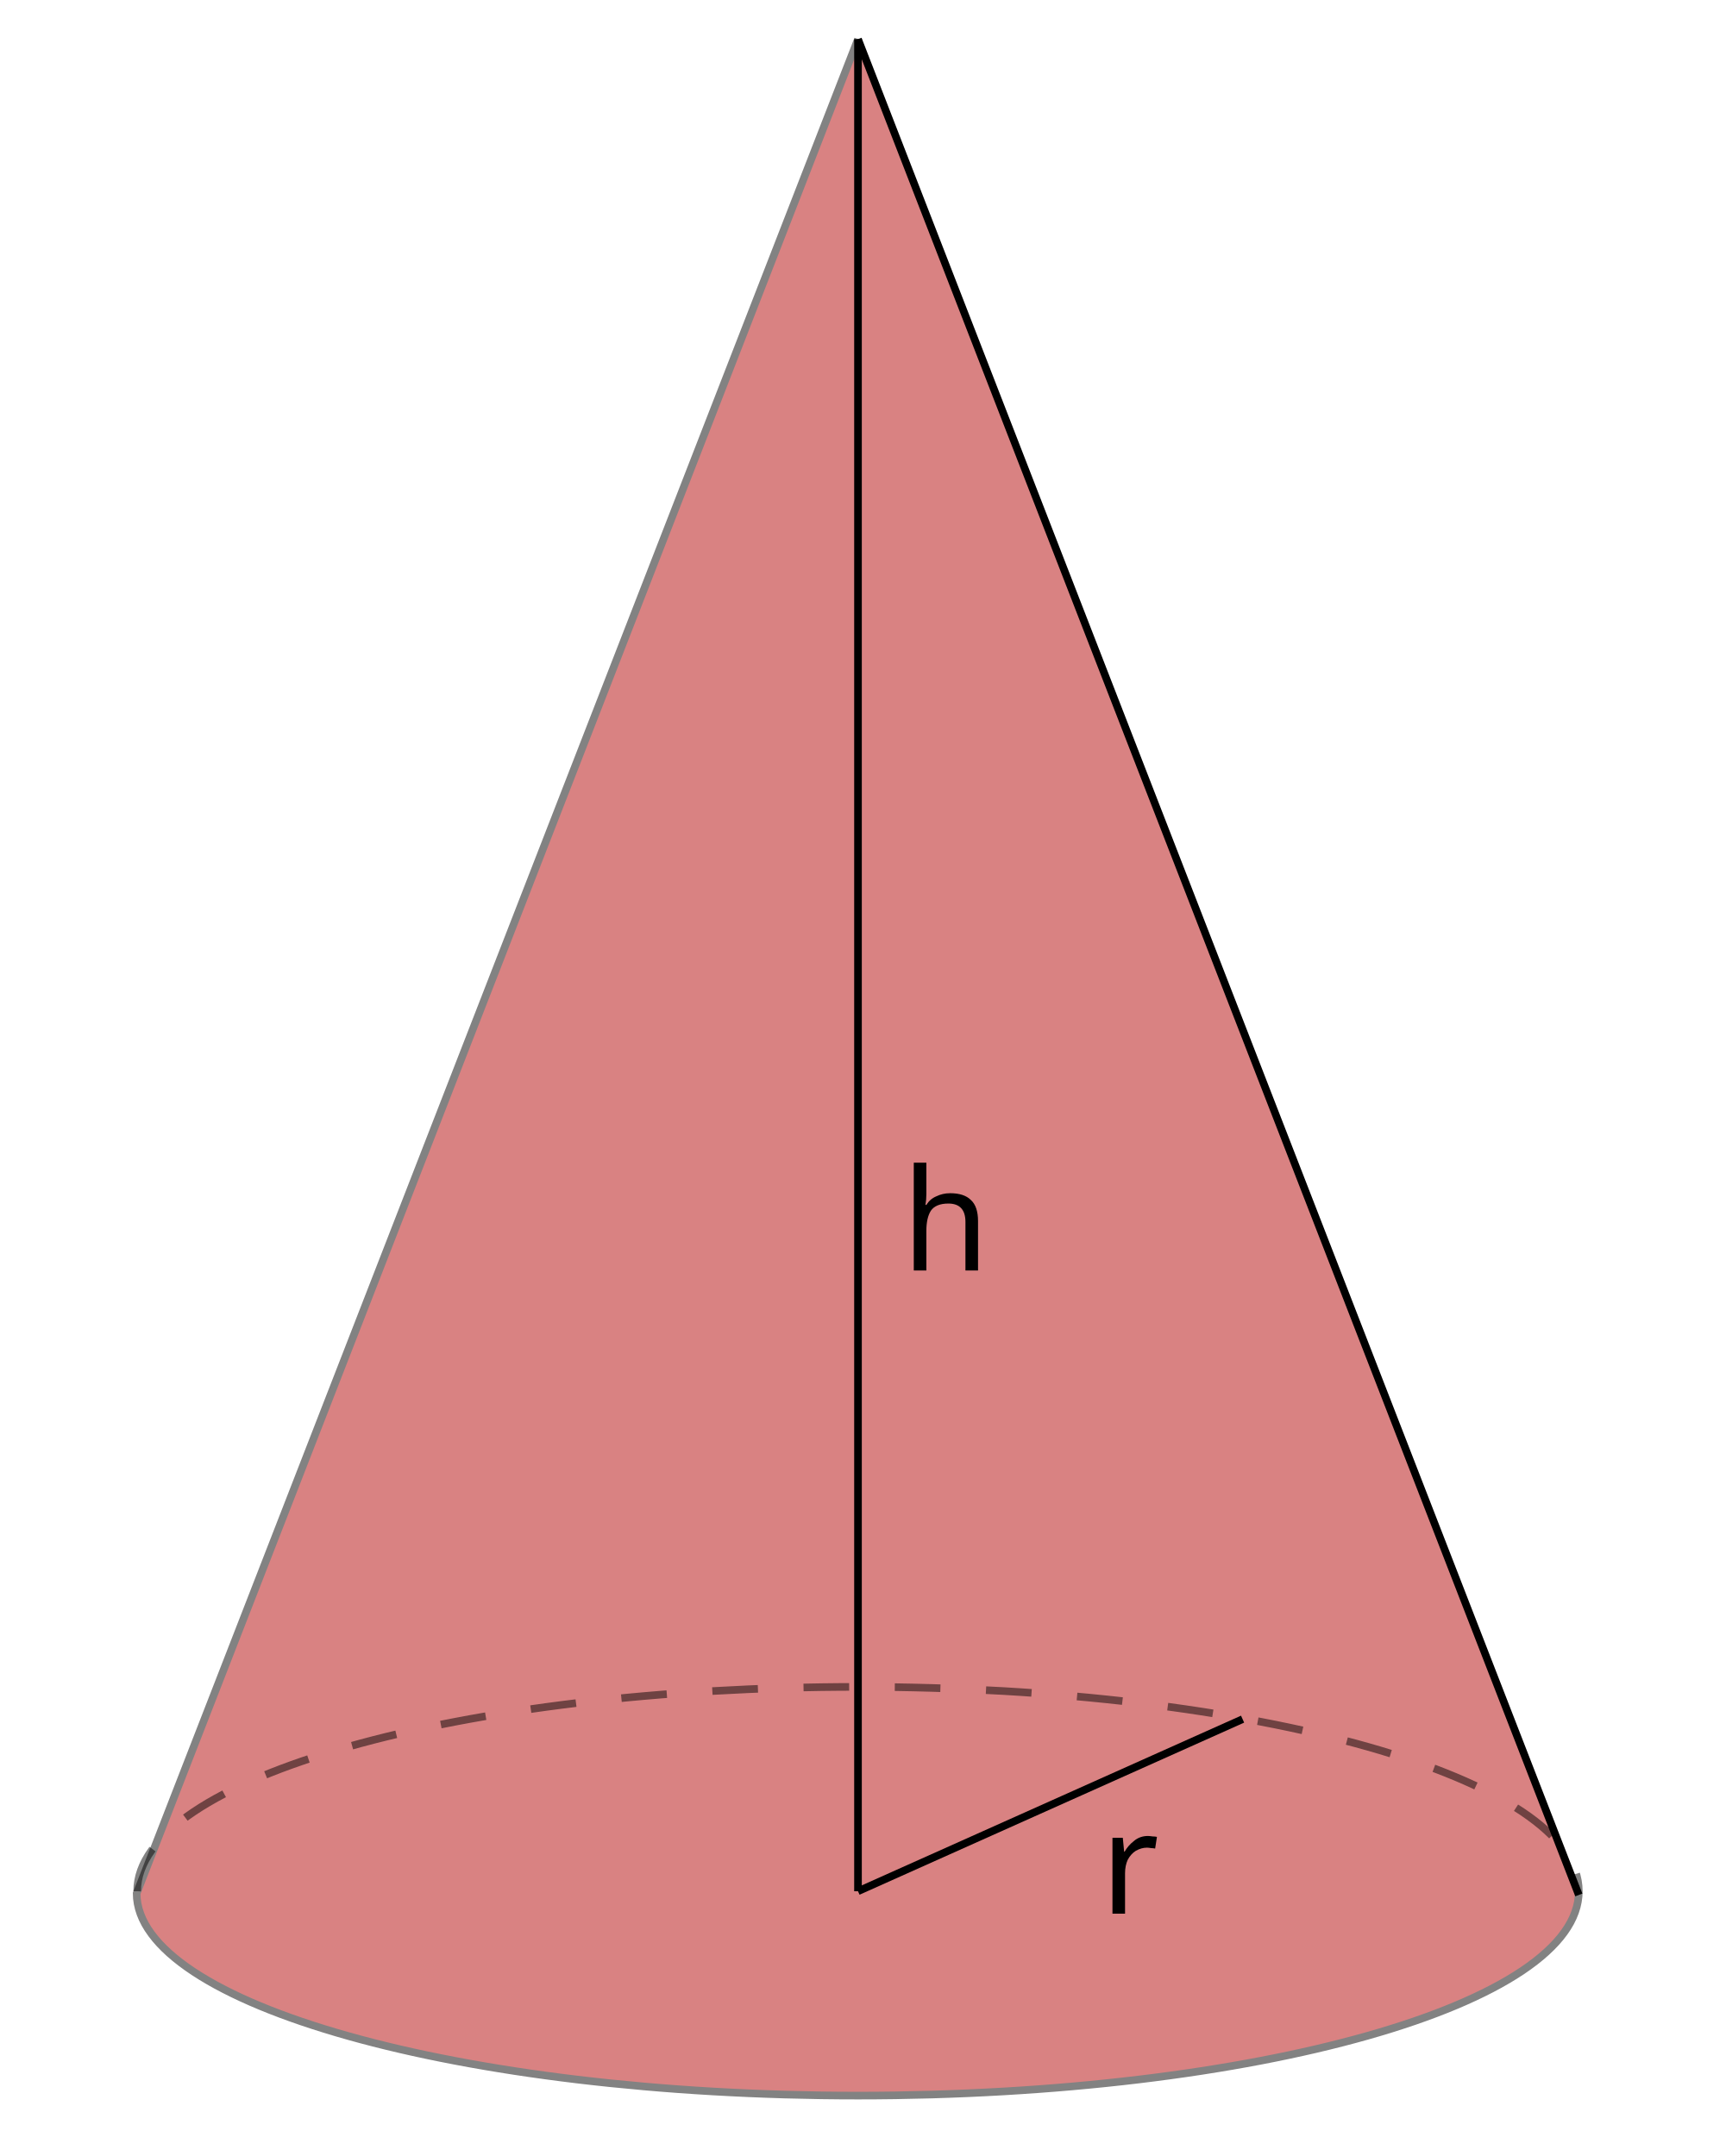
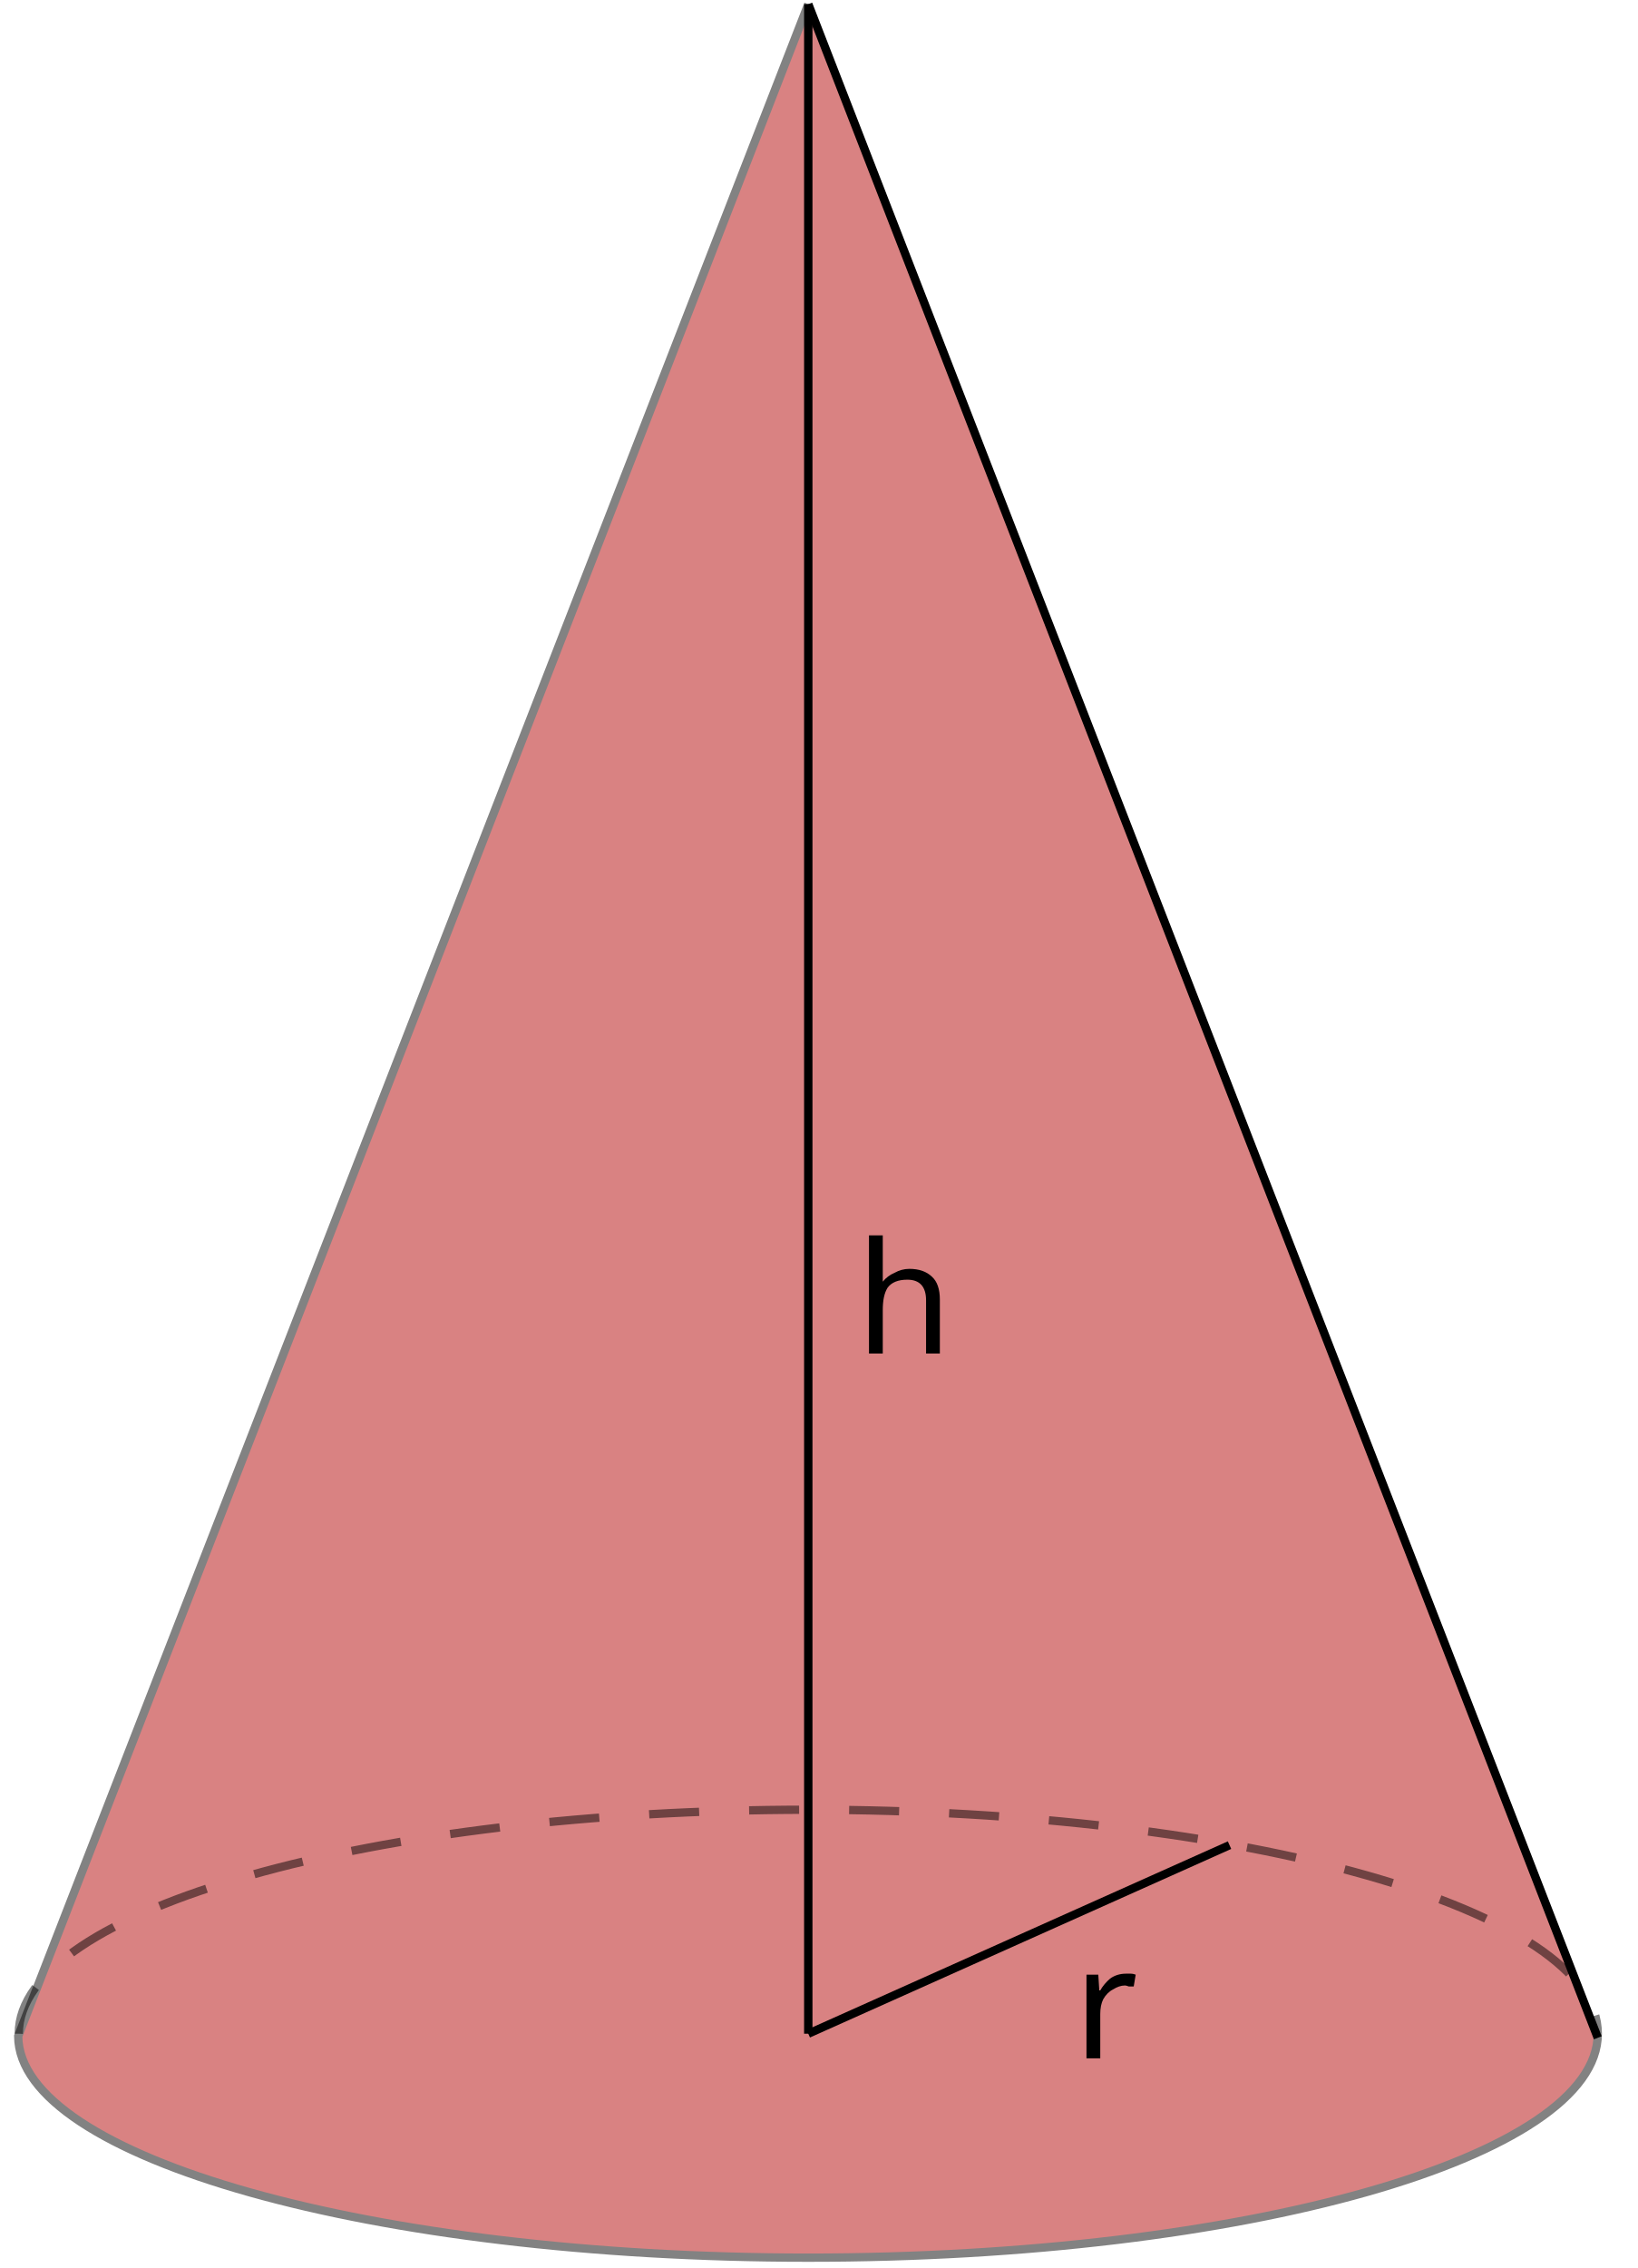
- <svg xmlns="http://www.w3.org/2000/svg" width="60mm" height="75mm" viewBox="0 0 60 75" version="1.1" id="svg5">
+ <svg xmlns="http://www.w3.org/2000/svg" width="26mm" height="36mm" viewBox="0 0 26 36" version="1.1" id="svg5">
  <defs id="defs2">
    </defs>
  <g id="layer2">
-     <path id="path1574-5" style="opacity:0.489;fill:#b10000;fill-opacity:1;stroke:#000000;stroke-width:0.265" d="m 54.911,65.79 c -10e-7,3.926 -11.224,7.109 -25.07,7.109 -13.846,0 -25.07,-3.183 -25.089,-7.034 L 29.841,1.361" />
-     <path style="fill:none;stroke:#000000;stroke-width:0.265;stroke-linecap:butt;stroke-linejoin:miter;stroke-miterlimit:4;stroke-dasharray:none;stroke-opacity:1" d="M 29.841,1.361 54.911,65.919" id="path1560-7" />
-     <path style="fill:none;stroke:#000000;stroke-width:0.265;stroke-linecap:butt;stroke-linejoin:miter;stroke-miterlimit:4;stroke-dasharray:none;stroke-dashoffset:0;stroke-opacity:1" d="M 29.841,1.361 V 65.79" id="path1560-7-5" />
-     <text xml:space="preserve" style="font-size:4.939px;line-height:1.25;font-family:sans-serif;letter-spacing:0px;word-spacing:0px;stroke-width:0.265" x="38.269" y="66.568" id="text6722">
-       <tspan id="tspan6720" style="stroke-width:0.265" x="38.269" y="66.568">r</tspan>
+     <path id="path1574-5" style="opacity:0.489;fill:#b10000;fill-opacity:1;stroke:#000000;stroke-width:0.132" d="m 25.368,32.281 c -1e-6,1.963 -5.612,3.555 -12.535,3.555 -6.923,0 -12.535,-1.591 -12.544,-3.517 L 12.833,0.066" />
+     <path style="fill:none;stroke:#000000;stroke-width:0.133;stroke-linecap:butt;stroke-linejoin:miter;stroke-miterlimit:4;stroke-dasharray:none;stroke-opacity:1" d="M 12.833,0.066 25.368,32.346" id="path1560-7" />
+     <path style="fill:none;stroke:#000000;stroke-width:0.133;stroke-linecap:butt;stroke-linejoin:miter;stroke-miterlimit:4;stroke-dasharray:none;stroke-dashoffset:0;stroke-opacity:1" d="M 12.833,0.066 V 32.281" id="path1560-7-5" />
+     <text xml:space="preserve" style="font-size:2.469px;line-height:1.25;font-family:sans-serif;letter-spacing:0px;word-spacing:0px;stroke-width:0.132" x="17.047" y="32.67" id="text6722">
+       <tspan id="tspan6720" style="stroke-width:0.132" x="17.047" y="32.67">r</tspan>
    </text>
-     <text xml:space="preserve" style="font-size:4.939px;line-height:1.25;font-family:sans-serif;letter-spacing:0px;word-spacing:0px;stroke-width:0.265" x="31.358" y="44.194" id="text932">
-       <tspan id="tspan930" style="stroke-width:0.265" x="31.358" y="44.194">h</tspan>
+     <text xml:space="preserve" style="font-size:2.469px;line-height:1.25;font-family:sans-serif;letter-spacing:0px;word-spacing:0px;stroke-width:0.132" x="13.592" y="21.483" id="text932">
+       <tspan id="tspan930" style="stroke-width:0.132" x="13.592" y="21.483">h</tspan>
    </text>
-     <path id="path1574-5-4" style="opacity:0.489;fill:none;fill-opacity:0.49;stroke:#000000;stroke-width:0.265;stroke-miterlimit:4;stroke-dasharray:1.587, 1.587;stroke-dashoffset:0" d="m 4.771,65.79 c 10e-7,-3.926 11.224,-7.109 25.07,-7.109 13.846,0 25.07,3.183 25.07,7.109" />
-     <path style="fill:none;stroke:#000000;stroke-width:0.265px;stroke-linecap:butt;stroke-linejoin:miter;stroke-opacity:1" d="M 29.841,65.79 43.217,59.803" id="path2113" />
+     <path id="path1574-5-4" style="opacity:0.489;fill:none;fill-opacity:0.49;stroke:#000000;stroke-width:0.132;stroke-miterlimit:4;stroke-dasharray:0.794, 0.794;stroke-dashoffset:0" d="m 0.298,32.281 c 0,-1.963 5.612,-3.555 12.535,-3.555 6.923,0 12.535,1.591 12.535,3.555" />
+     <path style="fill:none;stroke:#000000;stroke-width:0.132px;stroke-linecap:butt;stroke-linejoin:miter;stroke-opacity:1" d="m 12.833,32.281 6.688,-2.993" id="path2113" />
  </g>
</svg>
